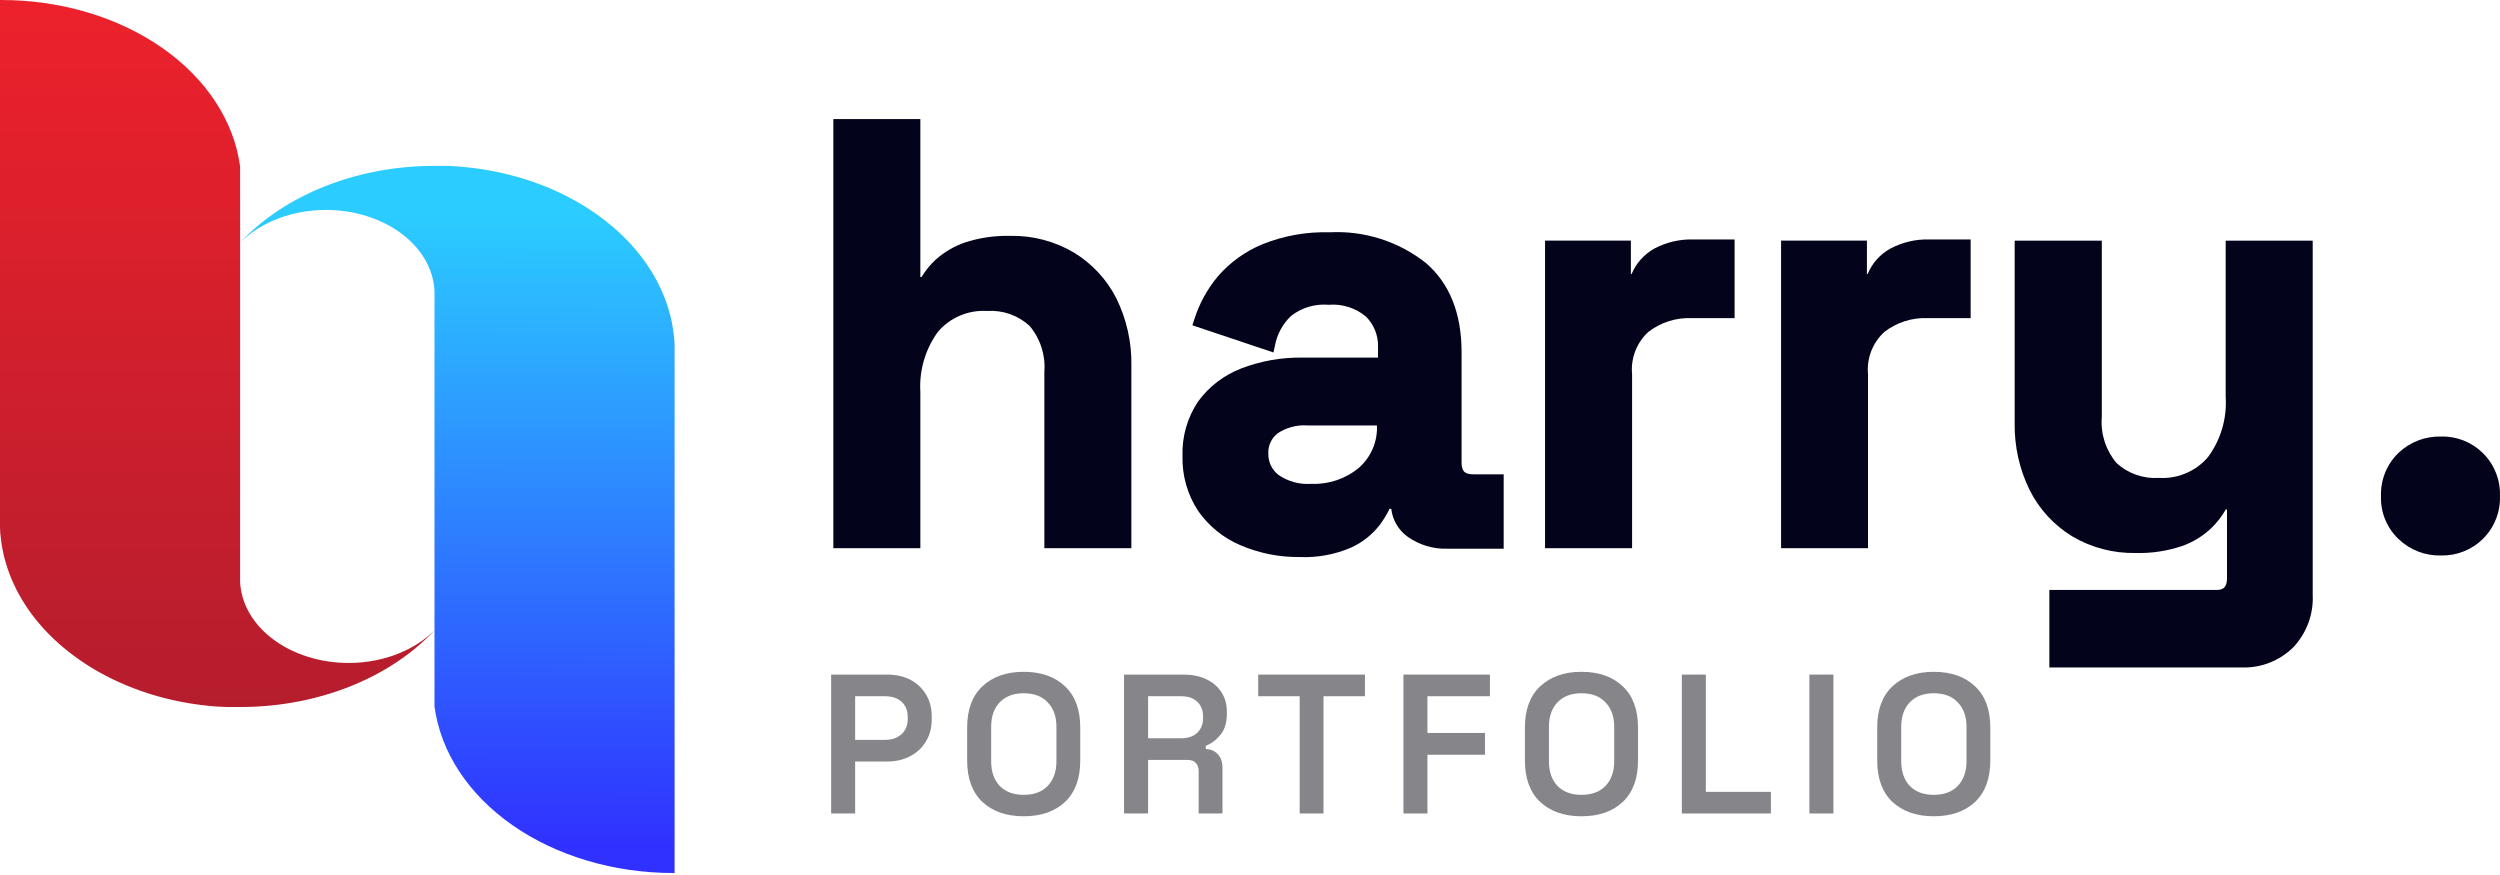
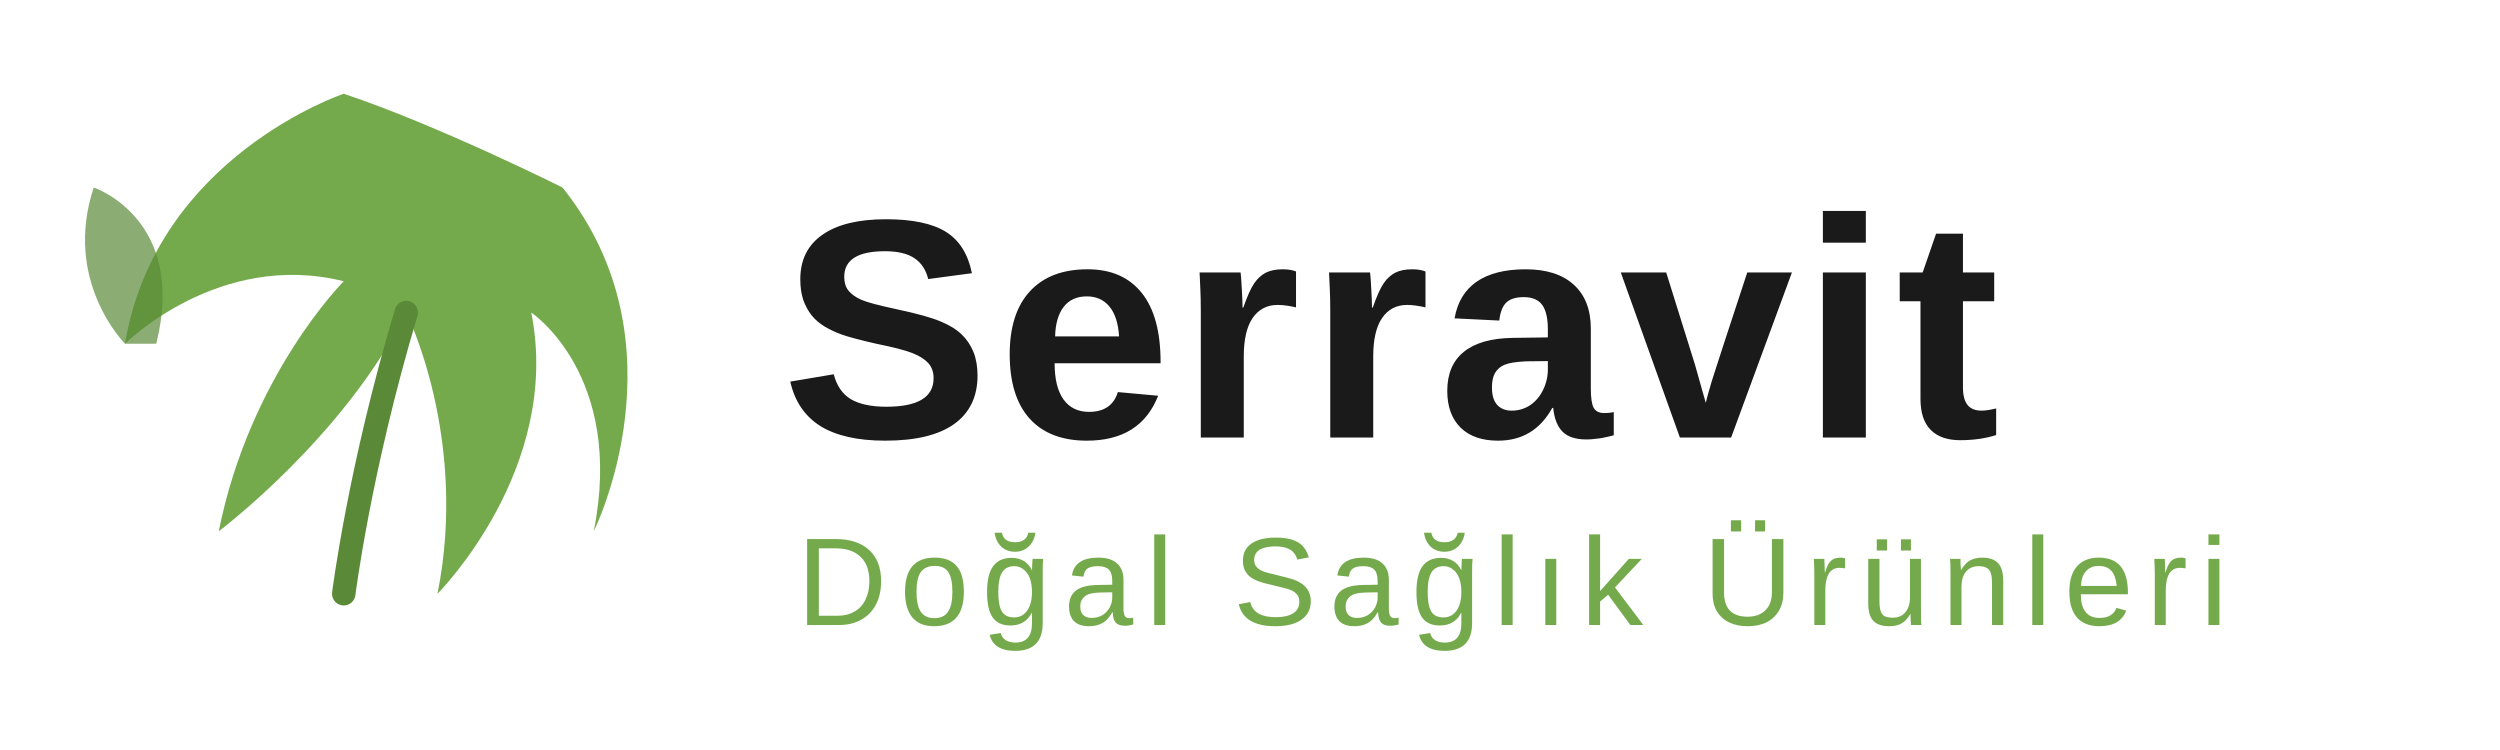
- <svg xmlns="http://www.w3.org/2000/svg" width="120" height="42" viewBox="0 0 120 42" fill="none">
-   <path d="M32.381 41.905V16.859C32.381 16.762 32.381 16.667 32.381 16.57L32.372 16.402C32.372 16.327 32.361 16.251 32.353 16.178C32.346 16.105 32.338 16.028 32.327 15.954C32.317 15.88 32.307 15.808 32.296 15.737C32.284 15.665 32.274 15.609 32.261 15.544C32.261 15.51 32.248 15.476 32.24 15.442C32.233 15.408 32.22 15.341 32.209 15.292C32.197 15.243 32.181 15.18 32.167 15.119C32.152 15.059 32.139 15.013 32.123 14.96C32.107 14.908 32.093 14.848 32.075 14.797C32.058 14.745 32.049 14.713 32.035 14.669C32.02 14.625 31.996 14.549 31.973 14.489C31.949 14.428 31.936 14.388 31.917 14.337C31.899 14.287 31.88 14.238 31.858 14.187C31.836 14.137 31.815 14.075 31.79 14.024C31.739 13.905 31.684 13.787 31.626 13.672L31.557 13.533C31.544 13.509 31.532 13.485 31.517 13.462C31.49 13.407 31.46 13.35 31.429 13.299C31.399 13.247 31.367 13.187 31.335 13.136C31.303 13.086 31.276 13.039 31.247 12.993C31.218 12.947 31.193 12.906 31.164 12.865C31.135 12.824 31.129 12.808 31.11 12.781L31.047 12.687C31.018 12.644 30.989 12.602 30.958 12.561C30.928 12.521 30.89 12.464 30.854 12.417C30.818 12.37 30.793 12.336 30.761 12.296C30.747 12.277 30.732 12.257 30.716 12.238L30.637 12.138C30.603 12.096 30.569 12.054 30.532 12.012C30.496 11.971 30.442 11.9 30.395 11.852C30.347 11.804 30.309 11.756 30.266 11.709C30.222 11.662 30.206 11.644 30.176 11.612C30.145 11.581 30.116 11.549 30.085 11.518C29.969 11.396 29.846 11.276 29.718 11.159C29.667 11.11 29.617 11.065 29.564 11.018C29.512 10.973 29.447 10.914 29.386 10.864C29.152 10.665 28.905 10.473 28.647 10.29C28.604 10.259 28.561 10.23 28.517 10.2C28.201 9.981 27.869 9.777 27.523 9.588L27.354 9.497C27.196 9.413 27.035 9.331 26.87 9.254C26.797 9.22 26.725 9.187 26.654 9.155C26.554 9.109 26.453 9.064 26.35 9.023C26.289 8.997 26.229 8.971 26.169 8.948C26.108 8.924 26.003 8.883 25.921 8.852C25.838 8.82 25.753 8.789 25.669 8.759C25.585 8.728 25.524 8.708 25.454 8.685L25.34 8.647L25.157 8.588C25.076 8.562 24.995 8.539 24.912 8.514C24.83 8.49 24.767 8.473 24.691 8.453L24.56 8.418C24.504 8.402 24.447 8.388 24.389 8.374C24.331 8.361 24.244 8.341 24.178 8.324C24.111 8.307 24.058 8.295 23.997 8.282L23.884 8.259C23.84 8.249 23.797 8.241 23.752 8.232C23.707 8.223 23.666 8.214 23.622 8.206C23.577 8.198 23.5 8.183 23.439 8.174C23.412 8.168 23.385 8.163 23.358 8.159L23.222 8.136C23.159 8.126 23.096 8.115 23.033 8.108C22.971 8.1 22.888 8.085 22.809 8.076C22.729 8.067 22.671 8.057 22.603 8.05L22.555 8.045C22.486 8.036 22.41 8.029 22.342 8.022L22.11 8.001C22.039 7.994 21.965 7.989 21.893 7.984L21.815 7.979L21.641 7.97C21.589 7.97 21.537 7.963 21.485 7.962H21.45C21.405 7.962 21.357 7.962 21.305 7.962H21.235H21.125H20.96H20.856C19.035 7.961 17.24 8.294 15.618 8.934C13.996 9.574 12.593 10.502 11.525 11.643C11.544 11.625 11.563 11.608 11.58 11.59C11.902 11.278 12.282 11.005 12.709 10.78C12.752 10.756 12.796 10.734 12.841 10.714C13.033 10.617 13.234 10.531 13.442 10.456L13.654 10.384C14.085 10.245 14.54 10.152 15.004 10.109L15.189 10.093L15.311 10.086C15.423 10.086 15.534 10.077 15.649 10.077C17.001 10.079 18.3 10.486 19.271 11.213C20.242 11.941 20.811 12.931 20.856 13.976C20.856 14.02 20.856 14.064 20.856 14.107C20.856 14.149 20.856 14.194 20.856 14.238V33.916C21.152 36.108 22.487 38.137 24.604 39.613C26.721 41.088 29.469 41.904 32.319 41.905H32.381Z" fill="url(#paint0_linear_565_91)" />
-   <path d="M0 0V25.045C0 25.143 0 25.238 0 25.334L0.009 25.503C0.009 25.578 0.02 25.654 0.028 25.727C0.035 25.799 0.043 25.877 0.054 25.951C0.064 26.025 0.074 26.096 0.084 26.168L0.119 26.361L0.141 26.463C0.151 26.513 0.161 26.564 0.172 26.613C0.184 26.662 0.2 26.725 0.214 26.785C0.229 26.846 0.242 26.892 0.258 26.945C0.274 26.997 0.288 27.057 0.306 27.108C0.323 27.16 0.332 27.192 0.346 27.236C0.361 27.28 0.385 27.356 0.409 27.416C0.432 27.477 0.443 27.517 0.464 27.567C0.484 27.618 0.501 27.667 0.522 27.718C0.542 27.768 0.566 27.83 0.591 27.881C0.642 28 0.697 28.118 0.755 28.233L0.824 28.372C0.837 28.395 0.849 28.42 0.863 28.443C0.891 28.497 0.921 28.555 0.952 28.606C0.982 28.658 1.014 28.718 1.046 28.769C1.078 28.819 1.104 28.866 1.134 28.912C1.165 28.958 1.188 28.998 1.216 29.04C1.243 29.081 1.252 29.097 1.271 29.124L1.334 29.218C1.363 29.261 1.392 29.303 1.423 29.343C1.453 29.384 1.491 29.441 1.527 29.488C1.563 29.535 1.588 29.569 1.62 29.609C1.634 29.628 1.649 29.648 1.665 29.667L1.744 29.767C1.778 29.808 1.812 29.851 1.849 29.892C1.885 29.934 1.939 30.005 1.986 30.053L2.114 30.196L2.205 30.292C2.234 30.324 2.264 30.356 2.295 30.387C2.412 30.509 2.534 30.629 2.663 30.746C2.714 30.794 2.764 30.84 2.816 30.886C2.869 30.932 2.934 30.991 2.995 31.041C3.228 31.24 3.476 31.432 3.734 31.615C3.777 31.646 3.819 31.675 3.864 31.705C4.18 31.924 4.511 32.128 4.856 32.317L5.027 32.408C5.185 32.492 5.346 32.574 5.511 32.651C5.584 32.685 5.656 32.718 5.727 32.75C5.827 32.795 5.927 32.84 6.03 32.882C6.091 32.908 6.152 32.933 6.213 32.957C6.273 32.98 6.378 33.022 6.46 33.053C6.543 33.085 6.628 33.116 6.712 33.146C6.796 33.176 6.857 33.197 6.927 33.22L7.041 33.258C7.101 33.278 7.163 33.297 7.224 33.316C7.285 33.336 7.386 33.366 7.469 33.391C7.551 33.415 7.614 33.432 7.69 33.452L7.821 33.487C7.877 33.502 7.934 33.517 7.992 33.531C8.05 33.544 8.137 33.564 8.203 33.581C8.27 33.598 8.323 33.61 8.384 33.622L8.497 33.646C8.541 33.656 8.584 33.664 8.629 33.673C8.674 33.682 8.715 33.691 8.76 33.699C8.804 33.706 8.881 33.722 8.942 33.731C8.969 33.737 8.996 33.742 9.023 33.746L9.159 33.769C9.222 33.779 9.285 33.789 9.348 33.797C9.41 33.805 9.493 33.82 9.572 33.829C9.652 33.837 9.71 33.848 9.778 33.854L9.826 33.86C9.895 33.869 9.971 33.876 10.039 33.882L10.271 33.904C10.342 33.91 10.415 33.916 10.488 33.92H10.566L10.74 33.929C10.792 33.929 10.844 33.936 10.896 33.937H10.931C10.976 33.937 11.024 33.937 11.076 33.937H11.146H11.254H11.421H11.525C13.346 33.938 15.141 33.605 16.763 32.965C18.385 32.326 19.788 31.397 20.856 30.257L20.799 30.309C20.479 30.622 20.099 30.895 19.672 31.119C19.628 31.143 19.585 31.165 19.54 31.185C19.348 31.282 19.147 31.368 18.939 31.443L18.727 31.515C18.296 31.654 17.841 31.747 17.377 31.791L17.192 31.806L17.07 31.813C16.958 31.813 16.847 31.822 16.732 31.822C15.38 31.821 14.081 31.413 13.11 30.686C12.139 29.959 11.57 28.968 11.525 27.923C11.525 27.879 11.525 27.835 11.525 27.793C11.525 27.75 11.525 27.705 11.525 27.662V7.989C11.229 5.797 9.894 3.767 7.777 2.292C5.66 0.817 2.912 0 0.062 0H0Z" fill="url(#paint1_linear_565_91)" />
-   <g opacity="0.7">
-     <path d="M39.895 39.047V32.38H42.59C43.009 32.38 43.377 32.463 43.694 32.628C44.012 32.793 44.263 33.028 44.447 33.333C44.631 33.631 44.723 33.987 44.723 34.4V34.533C44.723 34.939 44.628 35.295 44.437 35.6C44.253 35.904 43.999 36.139 43.675 36.304C43.358 36.469 42.996 36.552 42.59 36.552H41.047V39.047H39.895ZM41.047 35.514H42.475C42.806 35.514 43.069 35.425 43.266 35.247C43.469 35.069 43.571 34.825 43.571 34.514V34.419C43.571 34.108 43.472 33.863 43.276 33.685C43.079 33.508 42.812 33.419 42.475 33.419H41.047V35.514Z" fill="#525258" />
-     <path d="M49.138 39.181C48.312 39.181 47.652 38.952 47.157 38.495C46.668 38.031 46.423 37.368 46.423 36.504V34.923C46.423 34.06 46.668 33.4 47.157 32.942C47.652 32.479 48.312 32.247 49.138 32.247C49.969 32.247 50.63 32.479 51.119 32.942C51.608 33.4 51.852 34.06 51.852 34.923V36.504C51.852 37.368 51.608 38.031 51.119 38.495C50.63 38.952 49.969 39.181 49.138 39.181ZM49.138 38.152C49.633 38.152 50.017 38.009 50.29 37.723C50.569 37.431 50.709 37.038 50.709 36.542V34.885C50.709 34.39 50.569 34 50.29 33.714C50.017 33.422 49.633 33.276 49.138 33.276C48.649 33.276 48.265 33.422 47.985 33.714C47.712 34 47.576 34.39 47.576 34.885V36.542C47.576 37.038 47.712 37.431 47.985 37.723C48.265 38.009 48.649 38.152 49.138 38.152Z" fill="#525258" />
-     <path d="M53.955 39.047V32.38H56.803C57.222 32.38 57.587 32.453 57.898 32.6C58.209 32.746 58.45 32.952 58.622 33.219C58.8 33.479 58.889 33.793 58.889 34.161V34.266C58.889 34.679 58.79 35.009 58.593 35.257C58.396 35.504 58.158 35.685 57.879 35.8V35.952C58.127 35.965 58.32 36.05 58.46 36.209C58.606 36.368 58.679 36.581 58.679 36.847V39.047H57.536V37.009C57.536 36.85 57.492 36.723 57.403 36.628C57.32 36.527 57.184 36.476 56.993 36.476H55.108V39.047H53.955ZM55.108 35.438H56.688C57.019 35.438 57.276 35.352 57.46 35.181C57.65 35.003 57.746 34.768 57.746 34.476V34.39C57.746 34.092 57.654 33.857 57.469 33.685C57.285 33.508 57.025 33.419 56.688 33.419H55.108V35.438Z" fill="#525258" />
-     <path d="M62.385 39.047V33.419H60.394V32.38H65.518V33.419H63.528V39.047H62.385Z" fill="#525258" />
-     <path d="M67.365 39.047V32.38H71.517V33.419H68.517V35.181H71.279V36.228H68.517V39.047H67.365Z" fill="#525258" />
-     <path d="M75.91 39.181C75.085 39.181 74.425 38.952 73.93 38.495C73.441 38.031 73.196 37.368 73.196 36.504V34.923C73.196 34.06 73.441 33.4 73.93 32.942C74.425 32.479 75.085 32.247 75.91 32.247C76.742 32.247 77.403 32.479 77.891 32.942C78.38 33.4 78.625 34.06 78.625 34.923V36.504C78.625 37.368 78.38 38.031 77.891 38.495C77.403 38.952 76.742 39.181 75.91 39.181ZM75.91 38.152C76.406 38.152 76.79 38.009 77.063 37.723C77.342 37.431 77.482 37.038 77.482 36.542V34.885C77.482 34.39 77.342 34 77.063 33.714C76.79 33.422 76.406 33.276 75.91 33.276C75.422 33.276 75.037 33.422 74.758 33.714C74.485 34 74.349 34.39 74.349 34.885V36.542C74.349 37.038 74.485 37.431 74.758 37.723C75.037 38.009 75.422 38.152 75.91 38.152Z" fill="#525258" />
-     <path d="M80.728 39.047V32.38H81.88V38.009H85.004V39.047H80.728Z" fill="#525258" />
-     <path d="M86.851 39.047V32.38H88.004V39.047H86.851Z" fill="#525258" />
-     <path d="M92.821 39.181C91.995 39.181 91.335 38.952 90.84 38.495C90.351 38.031 90.106 37.368 90.106 36.504V34.923C90.106 34.06 90.351 33.4 90.84 32.942C91.335 32.479 91.995 32.247 92.821 32.247C93.653 32.247 94.313 32.479 94.802 32.942C95.291 33.4 95.535 34.06 95.535 34.923V36.504C95.535 37.368 95.291 38.031 94.802 38.495C94.313 38.952 93.653 39.181 92.821 39.181ZM92.821 38.152C93.316 38.152 93.7 38.009 93.973 37.723C94.252 37.431 94.392 37.038 94.392 36.542V34.885C94.392 34.39 94.252 34 93.973 33.714C93.7 33.422 93.316 33.276 92.821 33.276C92.332 33.276 91.948 33.422 91.668 33.714C91.395 34 91.259 34.39 91.259 34.885V36.542C91.259 37.038 91.395 37.431 91.668 37.723C91.948 38.009 92.332 38.152 92.821 38.152Z" fill="#525258" />
+ <svg xmlns="http://www.w3.org/2000/svg" width="160" height="48" viewBox="0 0 160 48" fill="none">
+   <g>
+     <path d="M22 6 C22 6, 10 10, 8 22 C8 22, 14 16, 22 18 C22 18, 16 24, 14 34 C14 34, 22 28, 26 20 C26 20, 30 28, 28 38 C28 38, 36 30, 34 20 C34 20, 40 24, 38 34 C38 34, 44 22, 36 12 C36 12, 28 8, 22 6 Z" fill="#74aa4c" />
+     <path d="M22 38 C22 38, 23 30, 26 20" stroke="#5a8a38" stroke-width="1.5" stroke-linecap="round" fill="none" />
+     <path d="M8 22 C8 22, 4 18, 6 12 C6 12, 12 14, 10 22 Z" fill="#5a8a38" opacity="0.7" />
  </g>
-   <path d="M51.548 12.123C50.626 11.578 49.569 11.3 48.498 11.322C47.76 11.303 47.025 11.409 46.323 11.637C45.807 11.815 45.331 12.093 44.921 12.455C44.654 12.702 44.423 12.985 44.235 13.296H44.177V5.714H40V26.315H44.177V18.818C44.114 17.784 44.414 16.76 45.024 15.923C45.313 15.585 45.676 15.319 46.086 15.147C46.495 14.974 46.939 14.899 47.382 14.927C47.752 14.902 48.124 14.952 48.474 15.075C48.824 15.198 49.146 15.391 49.419 15.642C49.937 16.255 50.191 17.046 50.129 17.846V26.315H54.306V17.559C54.328 16.438 54.08 15.327 53.585 14.32C53.124 13.413 52.418 12.652 51.548 12.123V12.123Z" fill="#03041C" />
-   <path d="M70.156 22.195V16.901C70.156 15.047 69.584 13.605 68.44 12.621C67.13 11.586 65.489 11.063 63.822 11.15C62.72 11.117 61.623 11.312 60.6 11.723C59.779 12.061 59.048 12.586 58.465 13.256C57.95 13.87 57.562 14.58 57.321 15.345L57.235 15.614L61.126 16.919L61.195 16.604C61.293 16.055 61.564 15.552 61.968 15.167C62.48 14.765 63.127 14.573 63.776 14.63C64.427 14.575 65.073 14.78 65.573 15.202C65.761 15.392 65.909 15.618 66.007 15.867C66.106 16.116 66.152 16.382 66.145 16.649V17.165H62.54C61.529 17.146 60.525 17.323 59.581 17.685C58.753 18.003 58.033 18.553 57.51 19.27C56.992 20.042 56.73 20.957 56.76 21.886C56.735 22.821 56.996 23.741 57.51 24.524C58.016 25.249 58.716 25.818 59.53 26.166C60.433 26.555 61.408 26.75 62.391 26.738C63.239 26.774 64.084 26.617 64.863 26.28C65.398 26.035 65.865 25.664 66.225 25.199C66.408 24.955 66.567 24.695 66.7 24.421H66.78C66.81 24.688 66.896 24.945 67.032 25.177C67.168 25.409 67.351 25.609 67.57 25.765C68.129 26.161 68.802 26.362 69.487 26.338H72.177V22.767H70.746C70.351 22.767 70.156 22.669 70.156 22.195ZM66.094 20.421C66.111 20.802 66.042 21.183 65.892 21.535C65.743 21.886 65.516 22.2 65.229 22.452C64.589 22.985 63.773 23.26 62.941 23.225C62.385 23.264 61.833 23.114 61.373 22.801C61.214 22.68 61.087 22.523 61.002 22.343C60.916 22.163 60.874 21.965 60.88 21.765C60.871 21.578 60.908 21.392 60.988 21.222C61.068 21.052 61.188 20.905 61.338 20.793C61.753 20.52 62.245 20.389 62.74 20.421H66.094Z" fill="#03041C" />
-   <path d="M79.415 11.928C78.921 12.201 78.534 12.632 78.317 13.153H78.282V11.55H74.162V26.314H78.34V17.96C78.305 17.585 78.357 17.207 78.492 16.856C78.627 16.505 78.841 16.189 79.118 15.934C79.712 15.474 80.45 15.239 81.201 15.27H83.261V11.493H81.258C80.617 11.478 79.982 11.628 79.415 11.928V11.928Z" fill="#03041C" />
-   <path d="M90.745 11.928C90.25 12.199 89.863 12.631 89.647 13.153H89.612V11.55H85.492V26.314H89.664V17.96C89.63 17.584 89.683 17.206 89.819 16.855C89.955 16.504 90.17 16.189 90.448 15.934C91.04 15.475 91.776 15.24 92.525 15.27H94.591V11.493H92.588C91.947 11.478 91.312 11.628 90.745 11.928V11.928Z" fill="#03041C" />
-   <path d="M106.833 19.047C106.9 20.08 106.6 21.104 105.986 21.937C105.698 22.276 105.335 22.543 104.925 22.716C104.516 22.89 104.072 22.966 103.628 22.939C103.258 22.964 102.886 22.913 102.536 22.79C102.186 22.667 101.864 22.474 101.591 22.223C101.075 21.61 100.822 20.819 100.887 20.02V11.551H96.704V20.306C96.686 21.422 96.933 22.526 97.425 23.528C97.884 24.442 98.59 25.209 99.462 25.742C100.386 26.289 101.445 26.566 102.518 26.544C103.27 26.563 104.02 26.451 104.733 26.212C105.262 26.025 105.746 25.729 106.152 25.342C106.42 25.079 106.651 24.781 106.838 24.455H106.896V27.745C106.896 28.22 106.695 28.318 106.381 28.318H98.369V32.037H107.577C108.036 32.056 108.495 31.981 108.924 31.815C109.353 31.65 109.744 31.398 110.072 31.076C110.391 30.739 110.638 30.342 110.8 29.907C110.961 29.473 111.033 29.01 111.01 28.547V11.551H106.833V19.047Z" fill="#03041C" />
-   <path d="M119.182 21.752C118.918 21.49 118.603 21.284 118.258 21.146C117.912 21.009 117.542 20.943 117.169 20.953C116.792 20.944 116.417 21.009 116.065 21.145C115.713 21.281 115.392 21.486 115.119 21.747C114.845 22.014 114.629 22.335 114.486 22.69C114.343 23.045 114.275 23.426 114.287 23.808C114.273 24.19 114.34 24.571 114.484 24.925C114.627 25.279 114.844 25.599 115.119 25.864C115.39 26.127 115.712 26.333 116.064 26.471C116.416 26.608 116.792 26.674 117.169 26.664C117.541 26.672 117.911 26.606 118.257 26.468C118.603 26.331 118.917 26.126 119.182 25.864C119.452 25.596 119.664 25.275 119.804 24.922C119.945 24.568 120.011 24.189 119.998 23.808C120.011 23.428 119.946 23.049 119.805 22.695C119.665 22.341 119.453 22.02 119.182 21.752Z" fill="#03041C" />
-   <defs>
-     <linearGradient id="paint0_linear_565_91" x1="21.869" y1="40.544" x2="21.979" y2="10.355" gradientUnits="userSpaceOnUse">
-       <stop stop-color="#3031FF" />
-       <stop offset="1" stop-color="#2BCCFF" />
-     </linearGradient>
-     <linearGradient id="paint1_linear_565_91" x1="10.428" y1="0" x2="10.428" y2="33.937" gradientUnits="userSpaceOnUse">
-       <stop stop-color="#ED212C" />
-       <stop offset="0" stop-color="#ED212C" />
-       <stop offset="1" stop-color="#B51D2D" />
-     </linearGradient>
-   </defs>
+   <text x="50" y="28" font-family="Arial, Helvetica, sans-serif" font-size="20" font-weight="700" fill="#1a1a1a" letter-spacing="0.5">Serravit</text>
+   <text x="51" y="40" font-family="Arial, Helvetica, sans-serif" font-size="8" font-weight="400" fill="#74aa4c" letter-spacing="0.8">Doğal Sağlık Ürünleri</text>
</svg>
